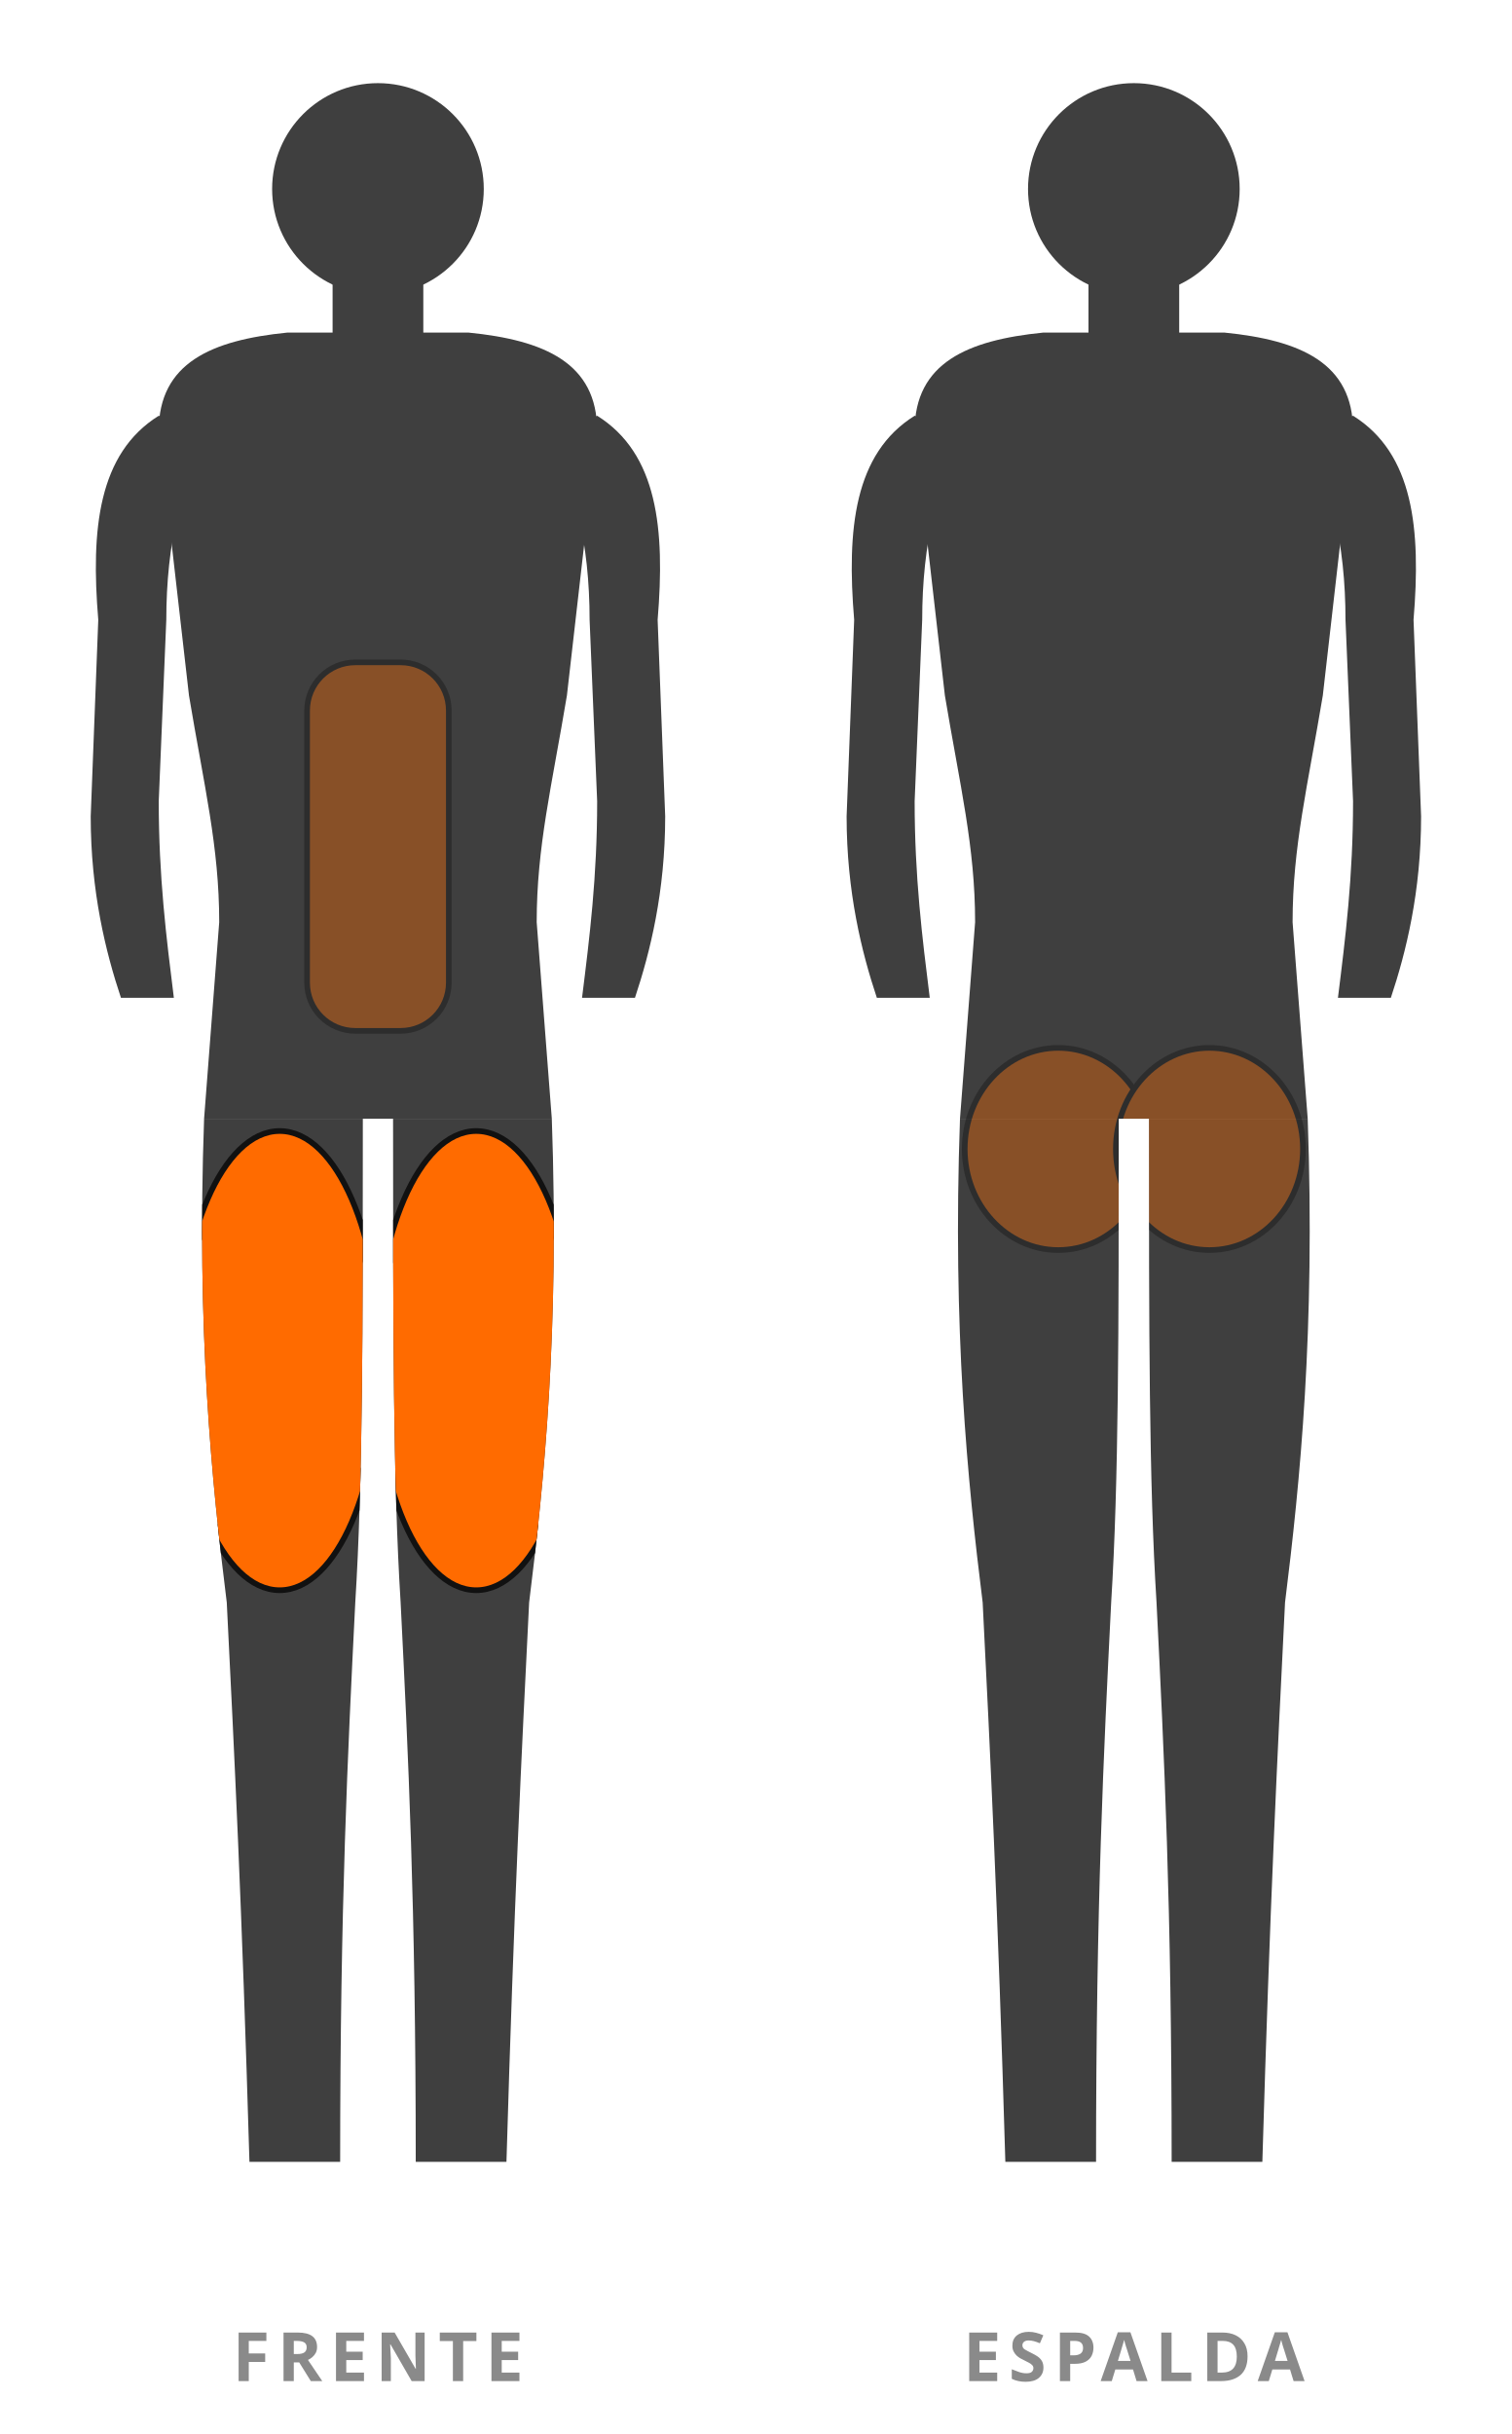
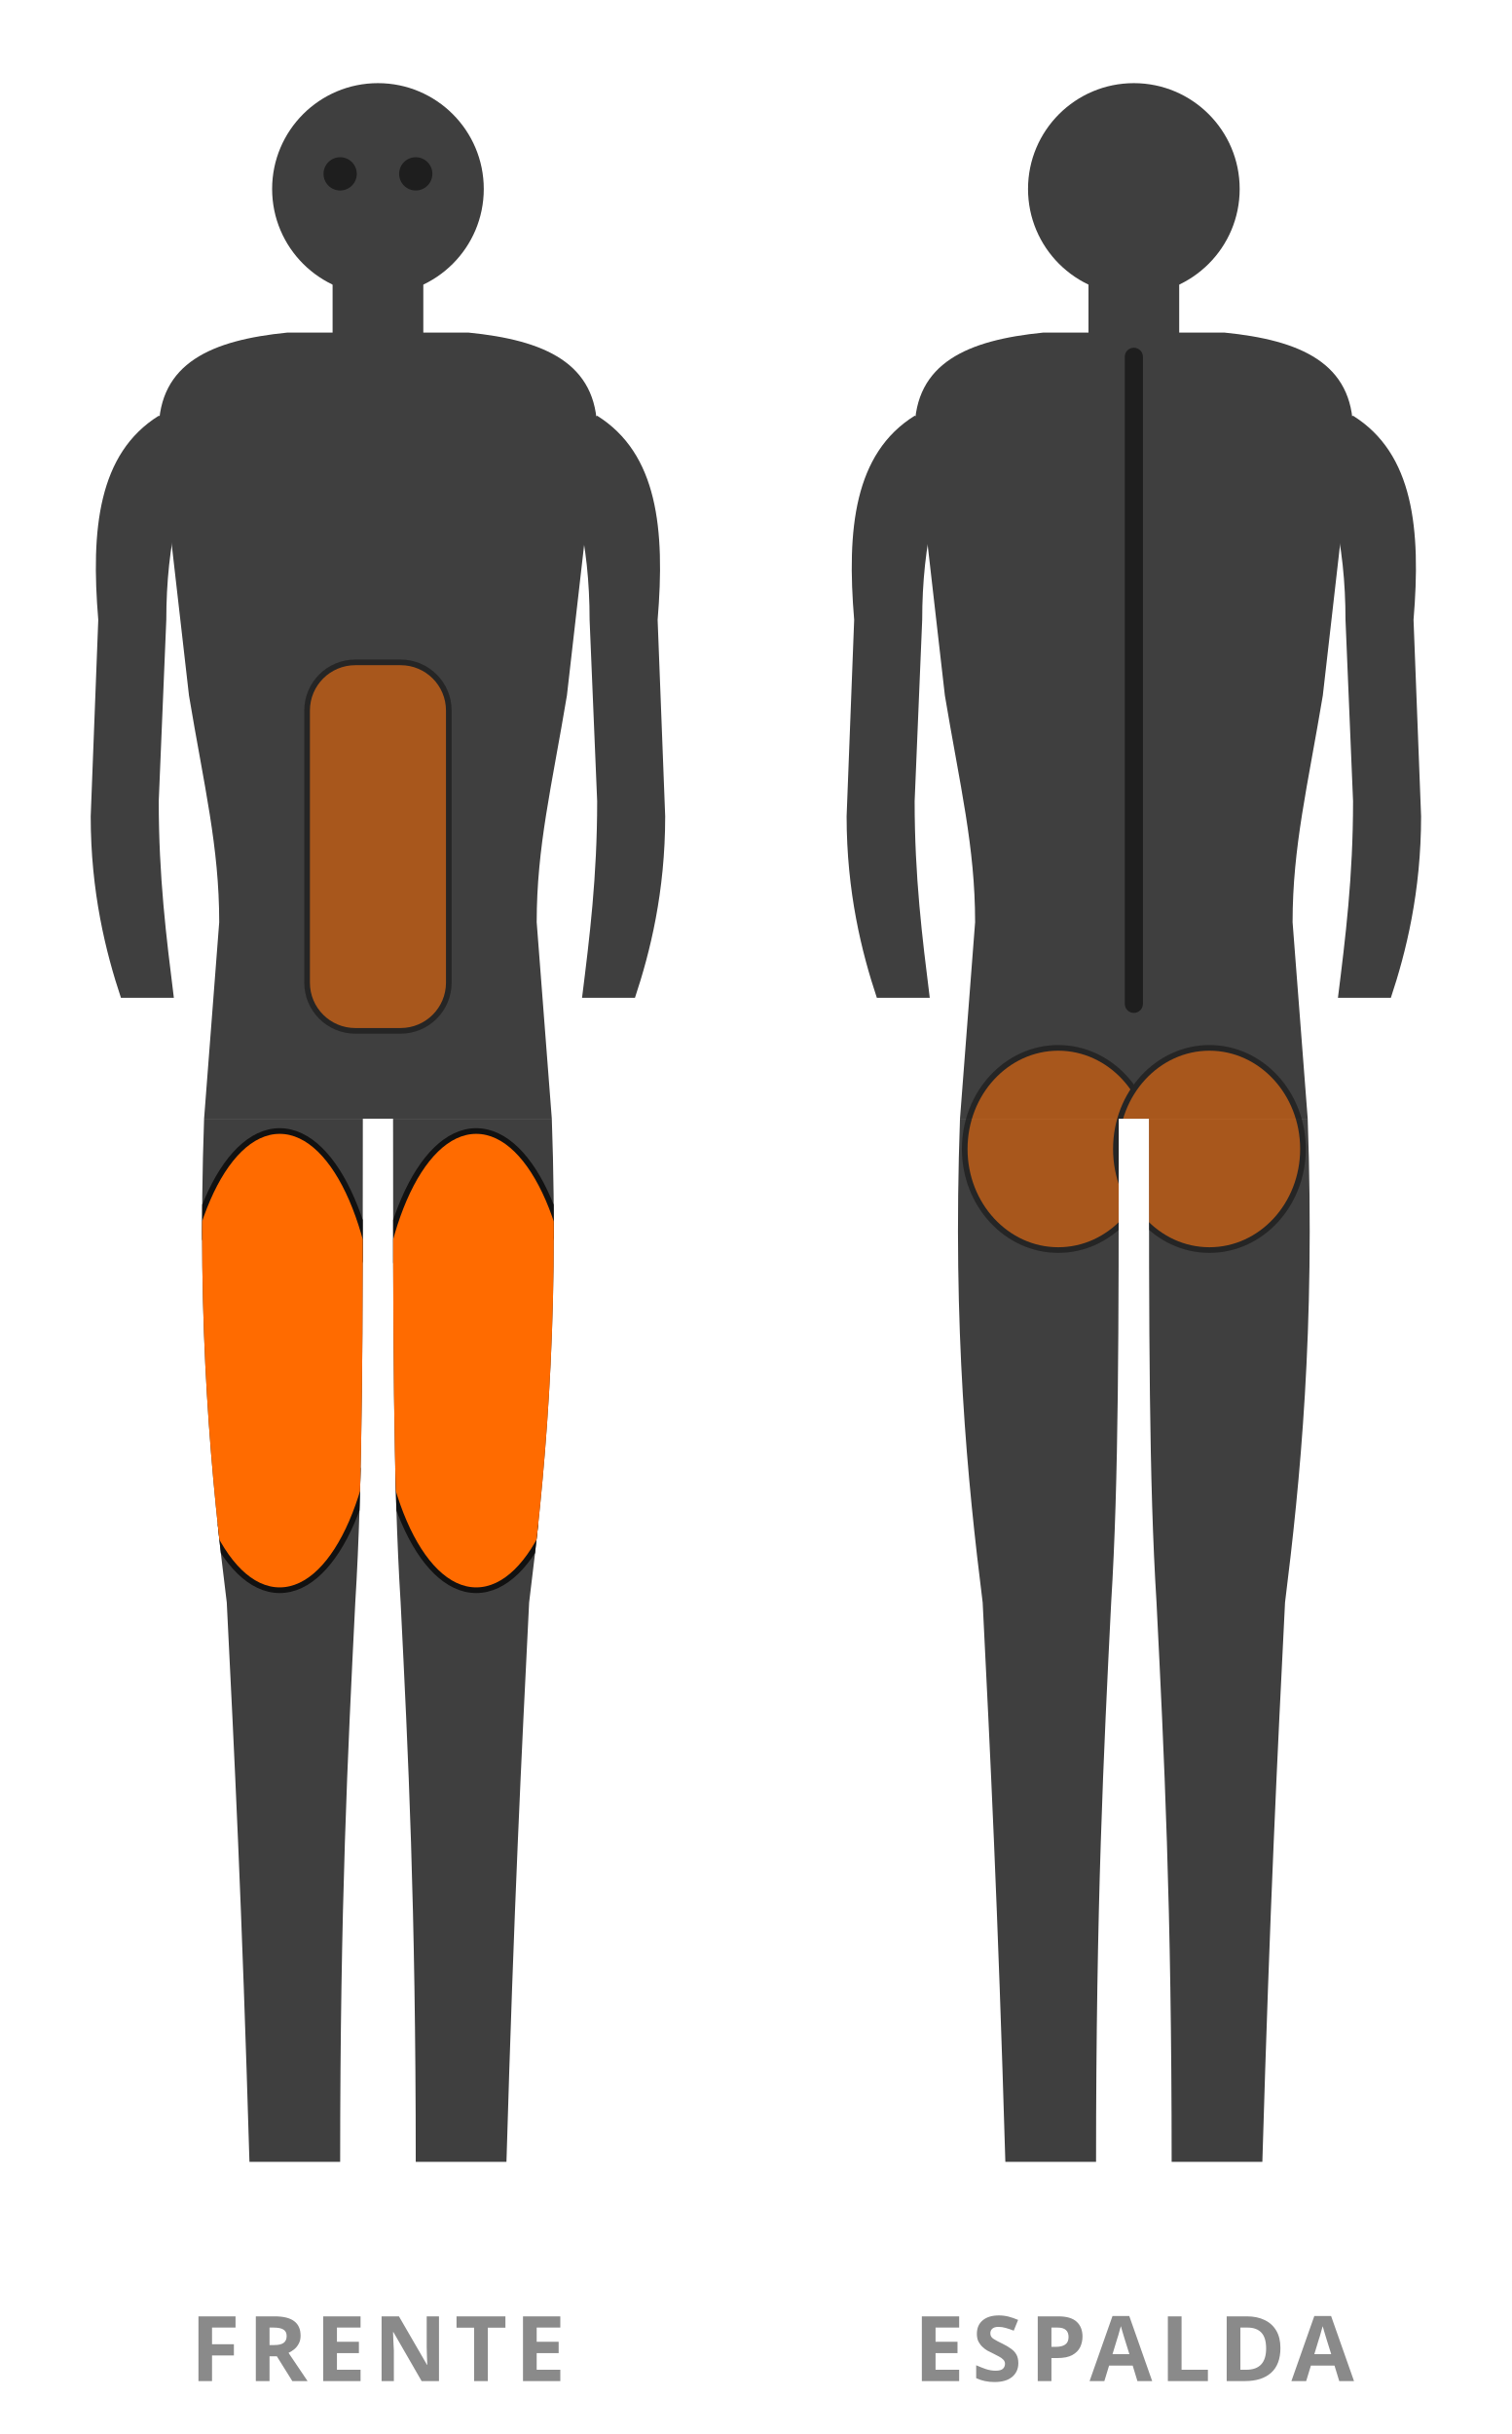
<svg xmlns="http://www.w3.org/2000/svg" viewBox="0 0 200 322" width="200" height="322" role="img" aria-label="Músculos que trabaja: Sentadilla goblet">
  <defs>
    <clipPath id="cuerpoF">
      <circle cx="50" cy="25" r="14" />
      <path d="M 44 36 h 12 v 12 h -12 Z" />
      <path d="M 21 57              C 21 48, 28 45, 38 44              L 62 44 C 72 45, 79 48, 79 57              L 75 92 C 73 104, 71 112, 71 122              L 73 148 L 27 148 L 29 122              C 29 112, 27 104, 25 92 Z" />
      <path d="M 21 55 C 13 60, 12 70, 13 82              L 12 108 C 12 118, 14 126, 16 132              L 23 132 C 22 124, 21 116, 21 106              L 22 82 C 22 72, 24 63, 28 58 Z" />
      <path d="M 79 55 C 87 60, 88 70, 87 82              L 88 108 C 88 118, 86 126, 84 132              L 77 132 C 78 124, 79 116, 79 106              L 78 82 C 78 72, 76 63, 72 58 Z" />
      <path d="M 27 148 C 26 176, 28 196, 30 212              C 31 232, 32 252, 33 286              L 45 286 C 45 252, 46 232, 47 212              C 48 196, 48 176, 48 148 Z" />
      <path d="M 73 148 C 74 176, 72 196, 70 212              C 69 232, 68 252, 67 286              L 55 286 C 55 252, 54 232, 53 212              C 52 196, 52 176, 52 148 Z" />
    </clipPath>
    <clipPath id="cuerpoD">
      <circle cx="150" cy="25" r="14" />
      <path d="M 144 36 h 12 v 12 h -12 Z" />
      <path d="M 121 57              C 121 48, 128 45, 138 44              L 162 44 C 172 45, 179 48, 179 57              L 175 92 C 173 104, 171 112, 171 122              L 173 148 L 127 148 L 129 122              C 129 112, 127 104, 125 92 Z" />
      <path d="M 121 55 C 113 60, 112 70, 113 82              L 112 108 C 112 118, 114 126, 116 132              L 123 132 C 122 124, 121 116, 121 106              L 122 82 C 122 72, 124 63, 128 58 Z" />
      <path d="M 179 55 C 187 60, 188 70, 187 82              L 188 108 C 188 118, 186 126, 184 132              L 177 132 C 178 124, 179 116, 179 106              L 178 82 C 178 72, 176 63, 172 58 Z" />
      <path d="M 127 148 C 126 176, 128 196, 130 212              C 131 232, 132 252, 133 286              L 145 286 C 145 252, 146 232, 147 212              C 148 196, 148 176, 148 148 Z" />
      <path d="M 173 148 C 174 176, 172 196, 170 212              C 169 232, 168 252, 167 286              L 155 286 C 155 252, 154 232, 153 212              C 152 196, 152 176, 152 148 Z" />
    </clipPath>
  </defs>
  <style>
    .base { fill: #3f3f3f; }
    /* El borde del color del fondo separa grupos contiguos. Sin él, lumbar +
       glúteo + isquios se fundían en un único bloque naranja de la cintura a
       la rodilla y no se distinguía qué trabajaba qué. */
+     /* La cara y la columna: lo justo para saber de qué lado se mira. Tienen
+        que verse a tamaño miniatura, así que no pueden ser un matiz del gris. */
+     .detalle { fill: #1e1e1e; }
    .prim, .sec { stroke: #111; stroke-width: 1.5; paint-order: stroke; }
    .prim { fill: #ff6b00; }
-     .sec  { fill: #ff6b00; opacity: .38; }
-     .et   { fill: #8a8a8a; font: 600 9px system-ui, sans-serif; text-anchor: middle; letter-spacing: 1px; }
+     /* .38 quedaba marrón apagado sobre el gris del cuerpo y se confundía con
+        él: a este tamaño "también trabaja esto" tiene que verse. */
+     .sec  { fill: #ff6b00; opacity: .55; }
+     .et   { fill: #8a8a8a; font: 700 12px system-ui, sans-serif; text-anchor: middle; letter-spacing: 1px; }
+     /* El lado que no trabaja nada, y su etiqueta, en segundo plano. */
+     .apagado { opacity: .28; }
    @media (prefers-color-scheme: light) {
      .base { fill: #d6d1c6; }
+       .detalle { fill: #a49d8e; }
      .et   { fill: #7a7060; }
      .prim, .sec { stroke: #f7f5f0; }
    }
  </style>
  <g class="base">
    <circle cx="50" cy="25" r="14" />
    <path d="M 44 36 h 12 v 12 h -12 Z" />
    <path d="M 21 57              C 21 48, 28 45, 38 44              L 62 44 C 72 45, 79 48, 79 57              L 75 92 C 73 104, 71 112, 71 122              L 73 148 L 27 148 L 29 122              C 29 112, 27 104, 25 92 Z" />
    <path d="M 21 55 C 13 60, 12 70, 13 82              L 12 108 C 12 118, 14 126, 16 132              L 23 132 C 22 124, 21 116, 21 106              L 22 82 C 22 72, 24 63, 28 58 Z" />
    <path d="M 79 55 C 87 60, 88 70, 87 82              L 88 108 C 88 118, 86 126, 84 132              L 77 132 C 78 124, 79 116, 79 106              L 78 82 C 78 72, 76 63, 72 58 Z" />
    <path d="M 27 148 C 26 176, 28 196, 30 212              C 31 232, 32 252, 33 286              L 45 286 C 45 252, 46 232, 47 212              C 48 196, 48 176, 48 148 Z" />
    <path d="M 73 148 C 74 176, 72 196, 70 212              C 69 232, 68 252, 67 286              L 55 286 C 55 252, 54 232, 53 212              C 52 196, 52 176, 52 148 Z" />
+   </g>
+   <g class="detalle">
+     <circle cx="45" cy="23" r="2.2" />
+     <circle cx="55" cy="23" r="2.2" />
+   </g>
+   <g class="base">
    <circle cx="150" cy="25" r="14" />
    <path d="M 144 36 h 12 v 12 h -12 Z" />
    <path d="M 121 57              C 121 48, 128 45, 138 44              L 162 44 C 172 45, 179 48, 179 57              L 175 92 C 173 104, 171 112, 171 122              L 173 148 L 127 148 L 129 122              C 129 112, 127 104, 125 92 Z" />
    <path d="M 121 55 C 113 60, 112 70, 113 82              L 112 108 C 112 118, 114 126, 116 132              L 123 132 C 122 124, 121 116, 121 106              L 122 82 C 122 72, 124 63, 128 58 Z" />
    <path d="M 179 55 C 187 60, 188 70, 187 82              L 188 108 C 188 118, 186 126, 184 132              L 177 132 C 178 124, 179 116, 179 106              L 178 82 C 178 72, 176 63, 172 58 Z" />
    <path d="M 127 148 C 126 176, 128 196, 130 212              C 131 232, 132 252, 133 286              L 145 286 C 145 252, 146 232, 147 212              C 148 196, 148 176, 148 148 Z" />
    <path d="M 173 148 C 174 176, 172 196, 170 212              C 169 232, 168 252, 167 286              L 155 286 C 155 252, 154 232, 153 212              C 152 196, 152 176, 152 148 Z" />
+   </g>
+   <g class="detalle">
+     <rect x="148.8" y="46" width="2.4" height="88" rx="1.2" />
  </g>
  <g class="sec" clip-path="url(#cuerpoD)">
    <g transform="translate(100,0)">
      <ellipse cx="40" cy="152" rx="12" ry="13" />
      <ellipse cx="60" cy="152" rx="12" ry="13" />
    </g>
  </g>
  <g class="sec" clip-path="url(#cuerpoF)">
    <rect x="41" y="88" width="18" height="48" rx="6" />
  </g>
  <g class="prim" clip-path="url(#cuerpoF)">
    <ellipse cx="37" cy="180" rx="13" ry="30" />
    <ellipse cx="63" cy="180" rx="13" ry="30" />
  </g>
  <text class="et" x="50" y="315">FRENTE</text>
  <text class="et" x="150" y="315">ESPALDA</text>
</svg>
